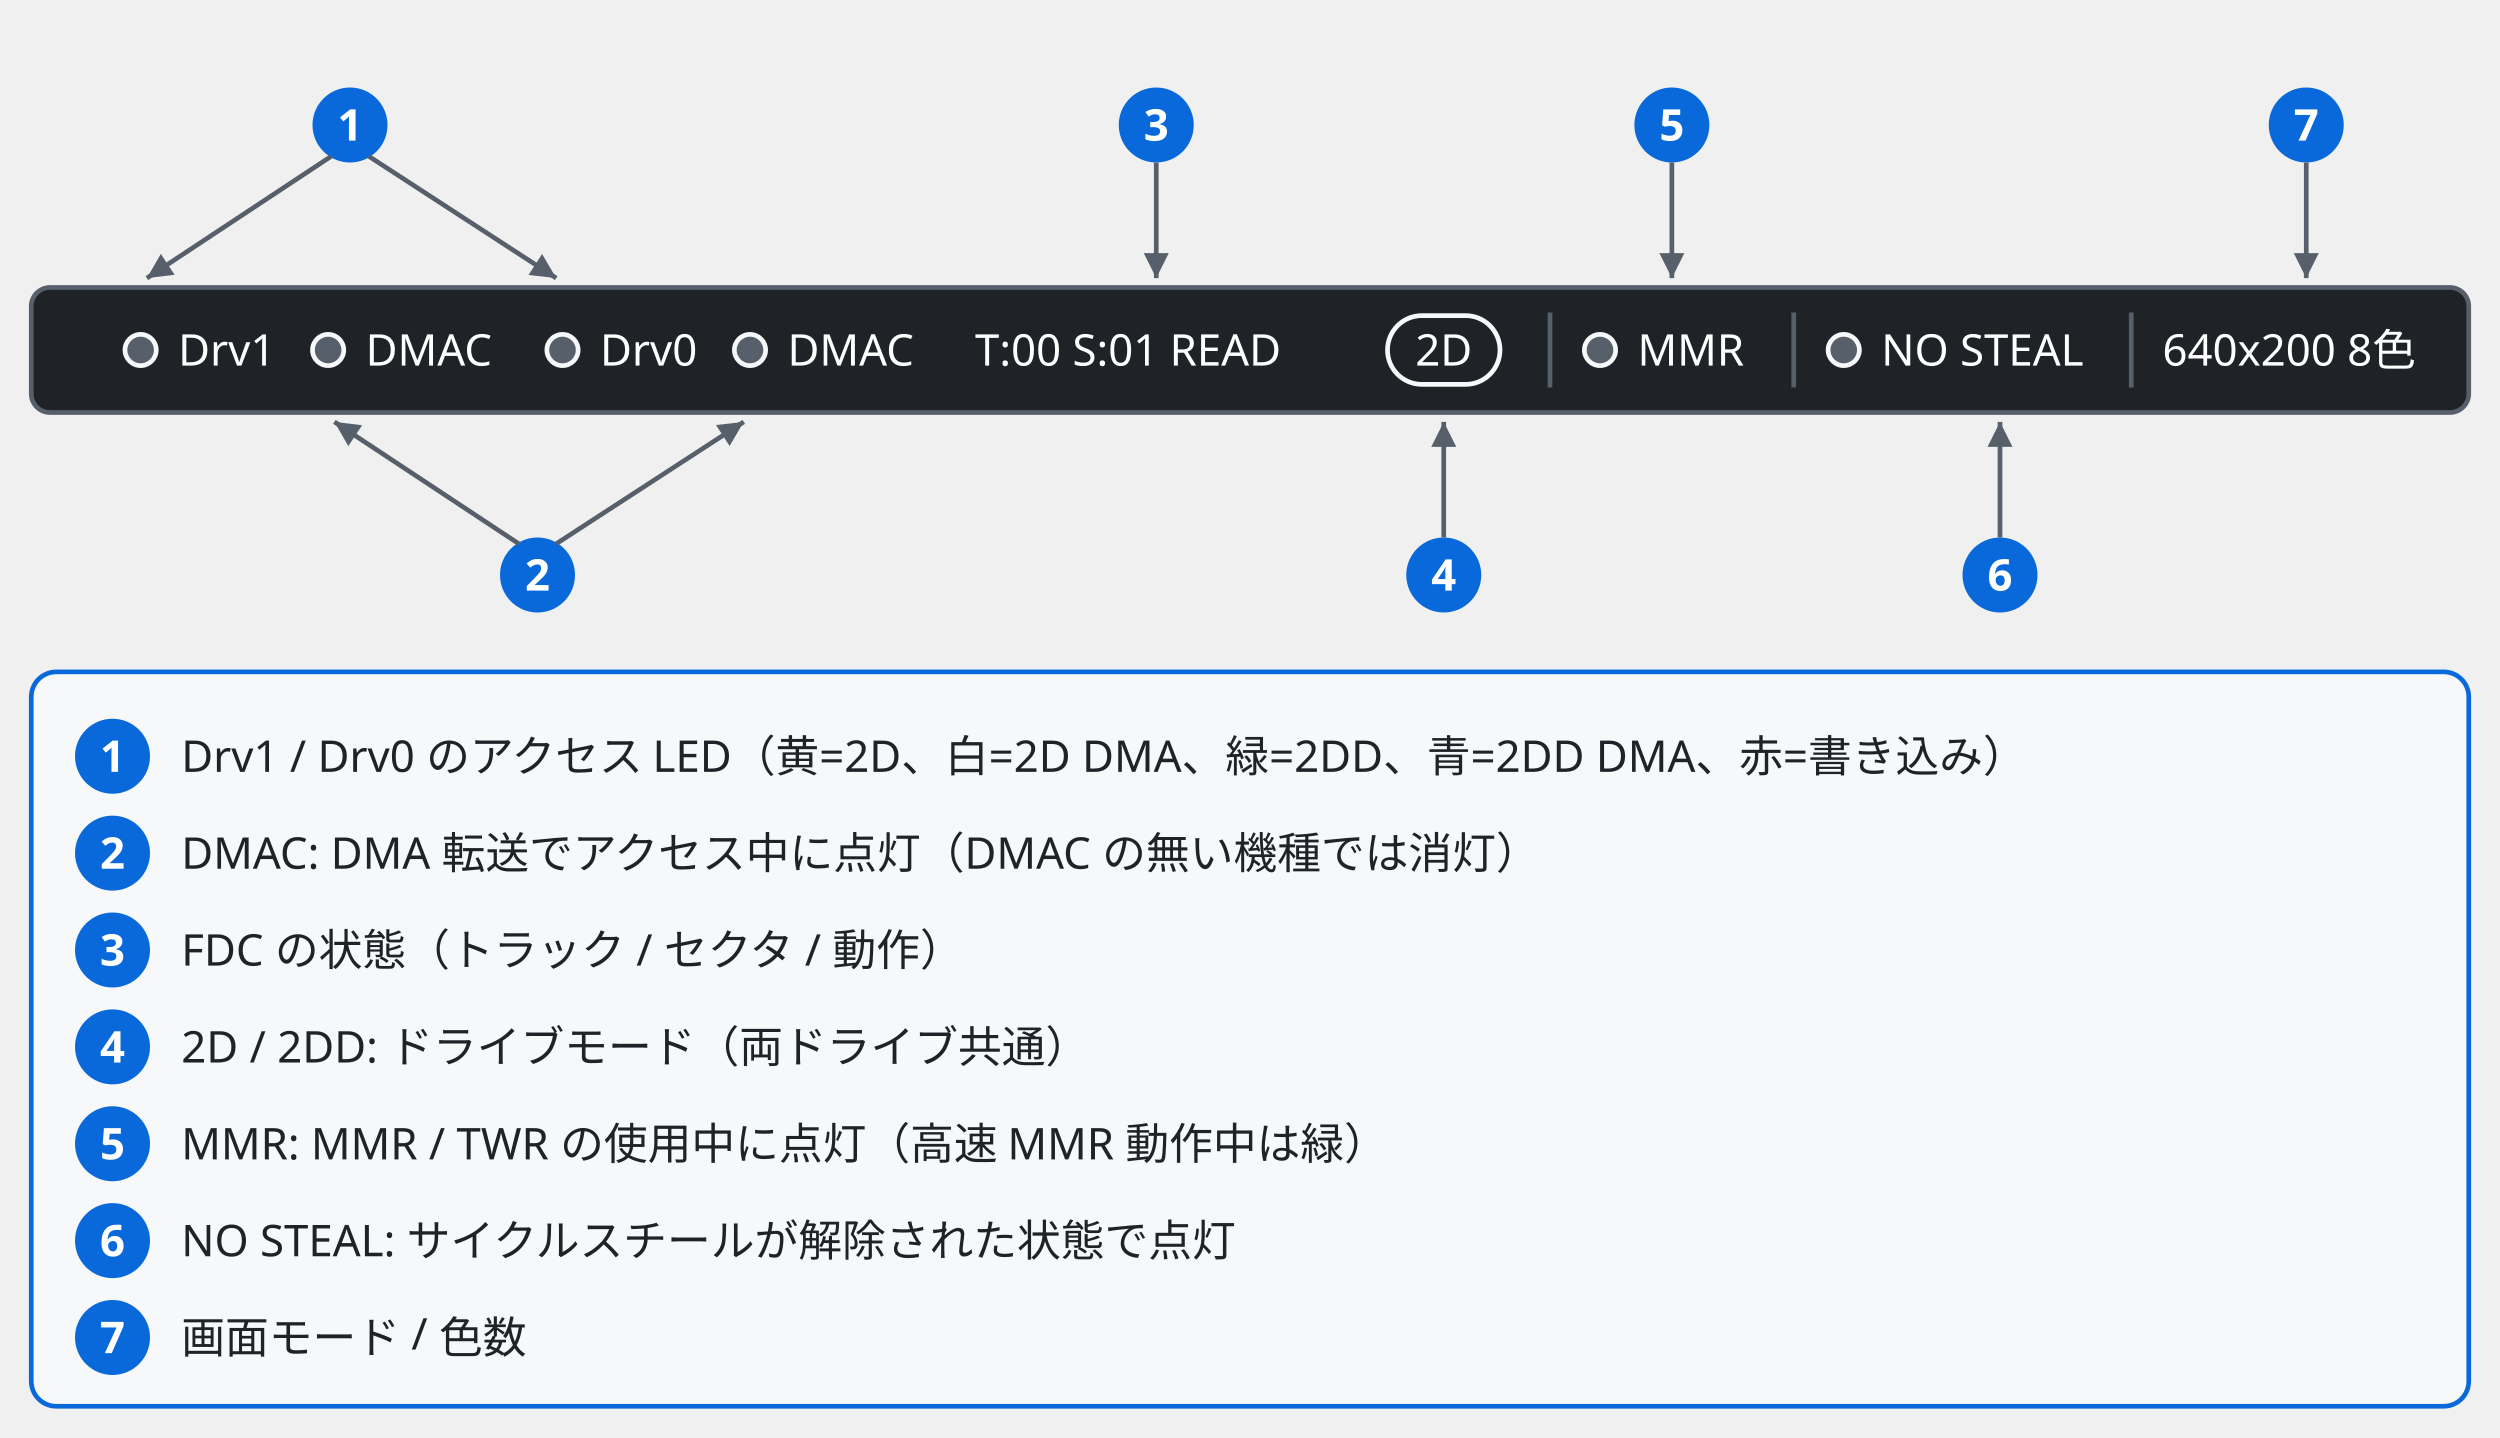
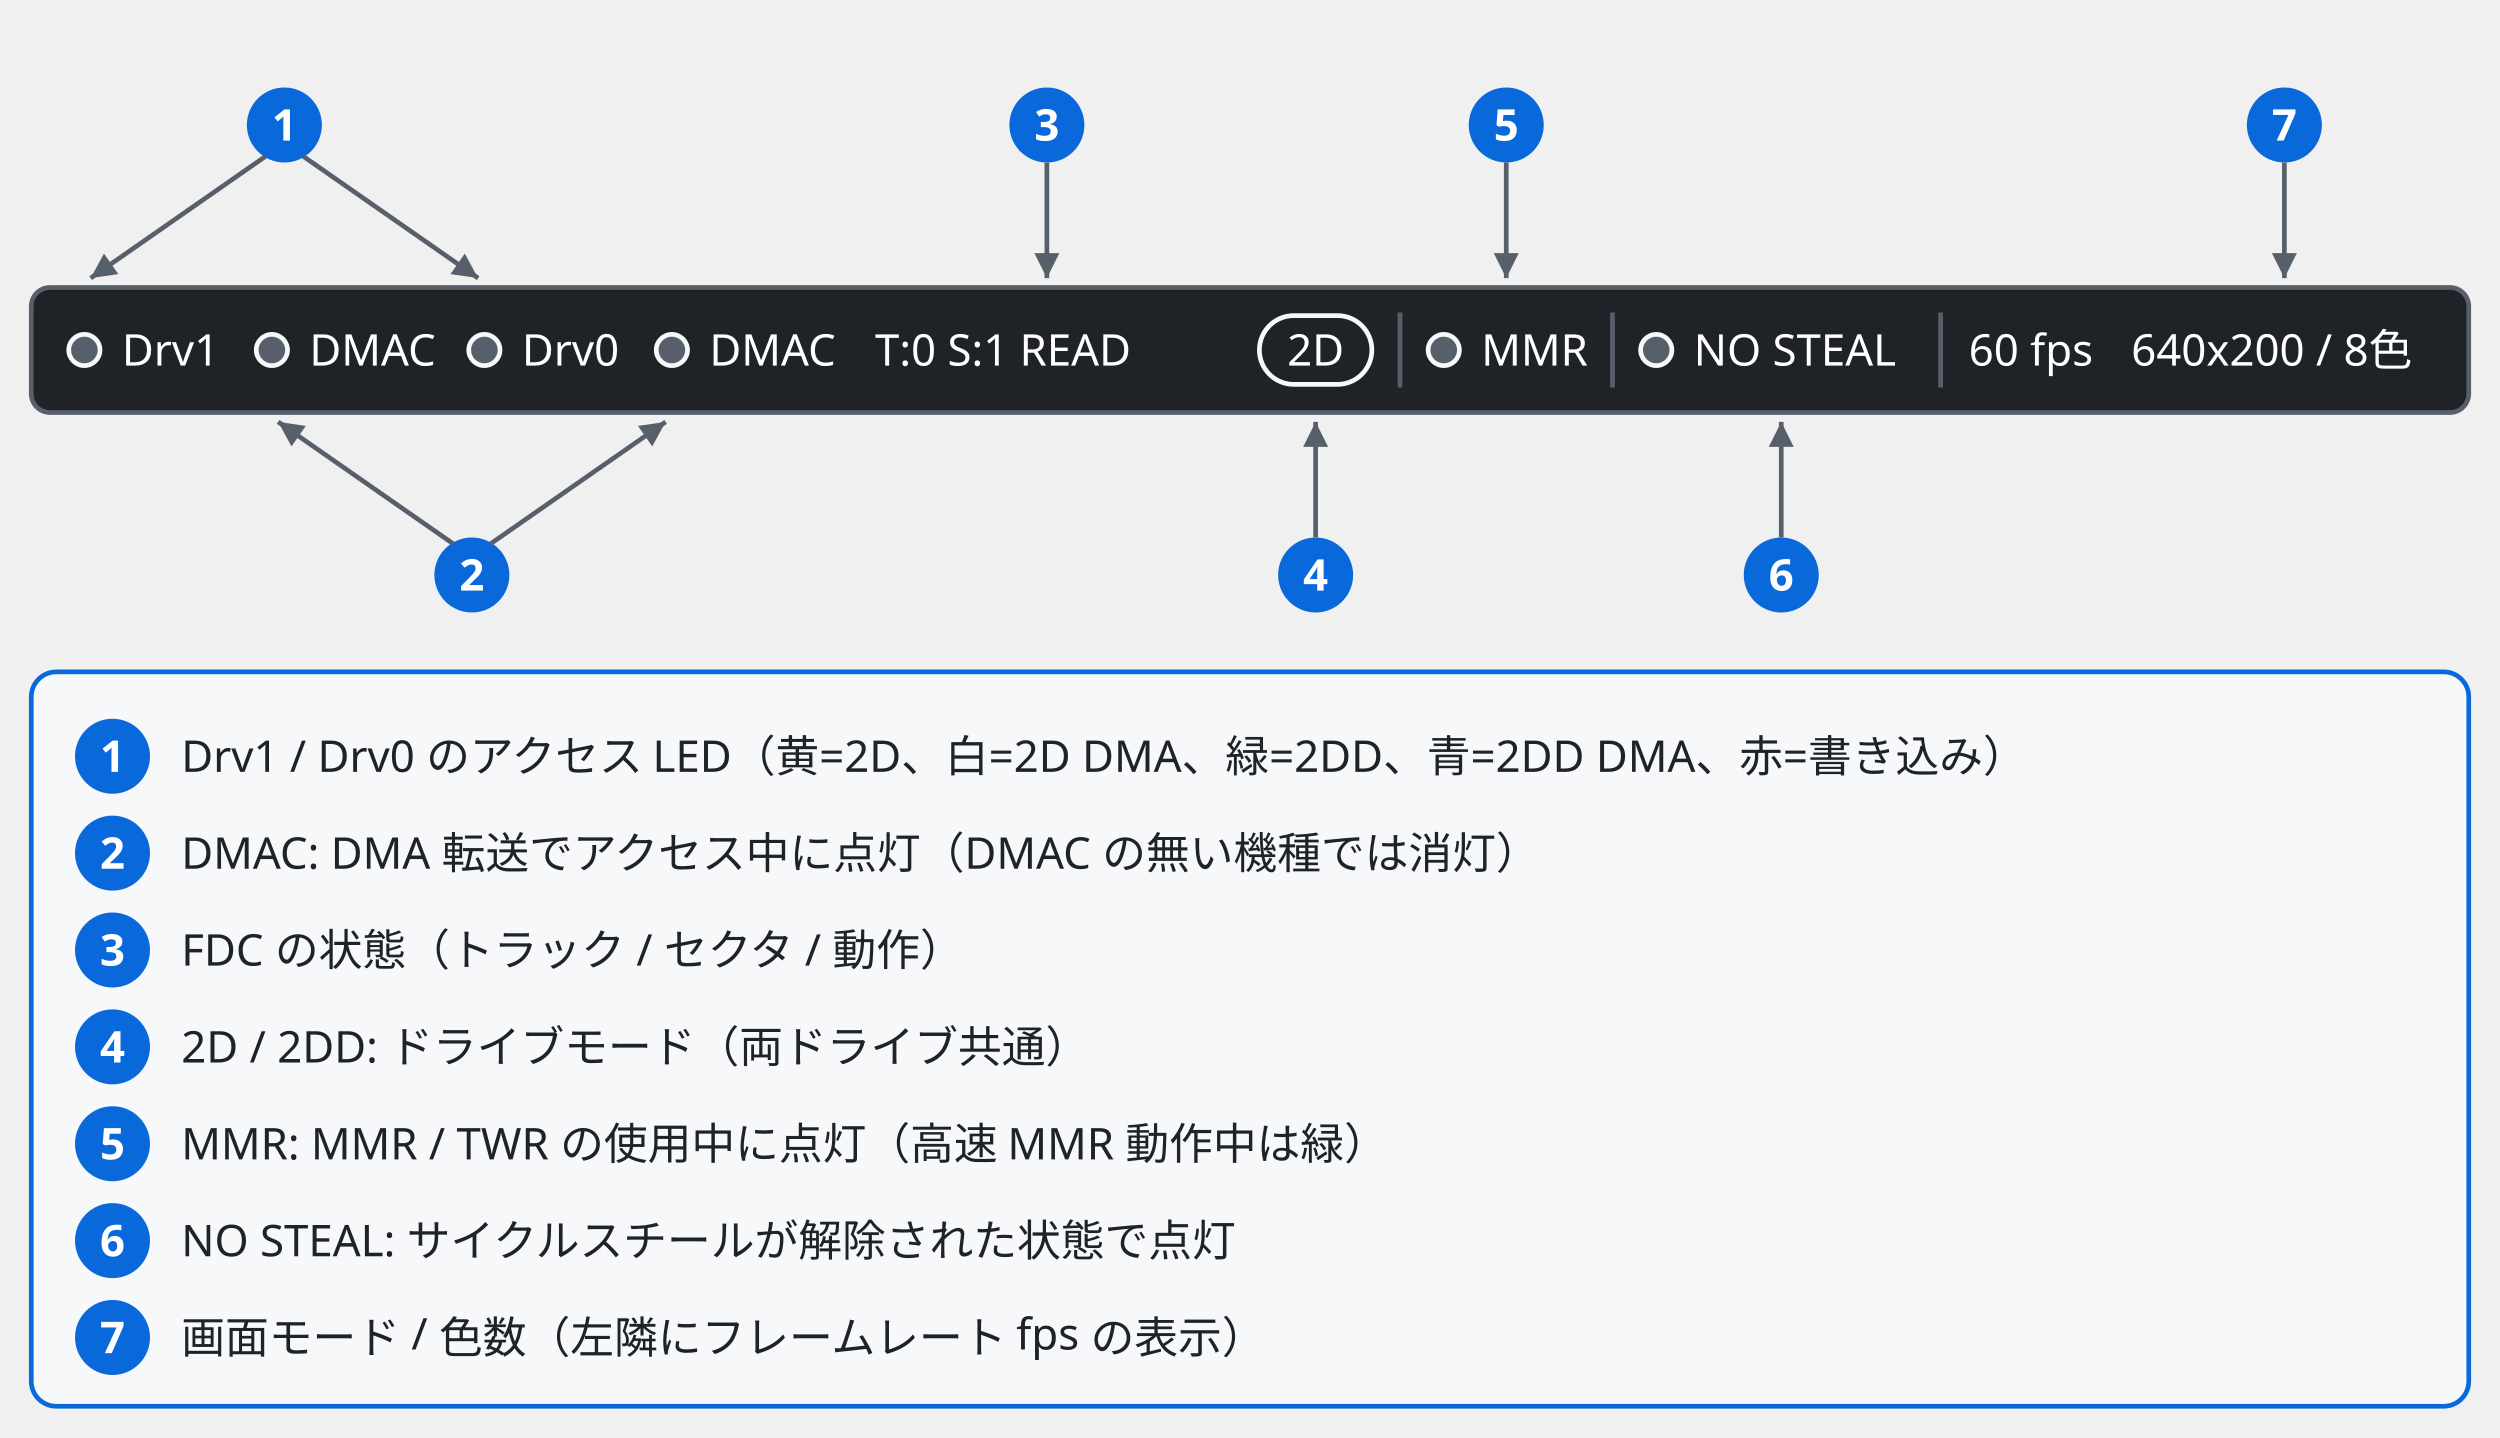
<svg xmlns="http://www.w3.org/2000/svg" viewBox="0 0 800 460" width="800" height="460">
  <defs>
    <marker id="ah" markerWidth="10" markerHeight="10" refX="8" refY="4" orient="auto" markerUnits="userSpaceOnUse">
      <path d="M0,0 L8,4 L0,8 z" fill="#57606a" />
    </marker>
  </defs>
  <rect x="10" y="92" width="780" height="40" rx="6" fill="#1f2328" stroke="#57606a" stroke-width="1.5" />
-   <circle cx="45" cy="112" r="5" fill="#57606a" stroke="#f6f8fa" stroke-width="1.5" />
-   <text x="57" y="117" font-family="sans-serif" font-size="14" fill="#ffffff">Drv1</text>
-   <circle cx="105" cy="112" r="5" fill="#57606a" stroke="#f6f8fa" stroke-width="1.5" />
-   <text x="117" y="117" font-family="sans-serif" font-size="14" fill="#ffffff">DMAC</text>
-   <circle cx="180" cy="112" r="5" fill="#57606a" stroke="#f6f8fa" stroke-width="1.5" />
-   <text x="192" y="117" font-family="sans-serif" font-size="14" fill="#ffffff">Drv0</text>
-   <circle cx="240" cy="112" r="5" fill="#57606a" stroke="#f6f8fa" stroke-width="1.5" />
-   <text x="252" y="117" font-family="sans-serif" font-size="14" fill="#ffffff">DMAC</text>
-   <text x="312" y="117" font-family="sans-serif" font-size="14" fill="#ffffff">T:00 S:01 READ</text>
-   <rect x="444" y="101" width="36" height="22" rx="11" fill="none" stroke="#f6f8fa" stroke-width="1.5" />
-   <text x="462" y="117" font-family="sans-serif" font-size="14" fill="#ffffff" text-anchor="middle">2D</text>
-   <line x1="496" y1="100" x2="496" y2="124" stroke="#57606a" stroke-width="1.5" />
-   <circle cx="512" cy="112" r="5" fill="#57606a" stroke="#f6f8fa" stroke-width="1.5" />
-   <text x="524" y="117" font-family="sans-serif" font-size="14" fill="#ffffff">MMR</text>
-   <line x1="574" y1="100" x2="574" y2="124" stroke="#57606a" stroke-width="1.5" />
-   <circle cx="590" cy="112" r="5" fill="#57606a" stroke="#f6f8fa" stroke-width="1.5" />
-   <text x="602" y="117" font-family="sans-serif" font-size="14" fill="#ffffff">NO STEAL</text>
-   <line x1="682" y1="100" x2="682" y2="124" stroke="#57606a" stroke-width="1.5" />
-   <text x="692" y="117" font-family="sans-serif" font-size="14" fill="#ffffff">640x200 8色</text>
-   <circle cx="112" cy="40" r="12" fill="#0969da" />
-   <text x="112" y="45" font-family="sans-serif" font-size="14" font-weight="bold" fill="#ffffff" text-anchor="middle">1</text>
-   <line x1="106" y1="50" x2="47" y2="89" stroke="#57606a" stroke-width="1.5" marker-end="url(#ah)" />
-   <line x1="118" y1="50" x2="178" y2="89" stroke="#57606a" stroke-width="1.5" marker-end="url(#ah)" />
-   <circle cx="172" cy="184" r="12" fill="#0969da" />
-   <text x="172" y="189" font-family="sans-serif" font-size="14" font-weight="bold" fill="#ffffff" text-anchor="middle">2</text>
-   <line x1="166" y1="174" x2="107" y2="135" stroke="#57606a" stroke-width="1.5" marker-end="url(#ah)" />
-   <line x1="178" y1="174" x2="238" y2="135" stroke="#57606a" stroke-width="1.5" marker-end="url(#ah)" />
-   <circle cx="370" cy="40" r="12" fill="#0969da" />
-   <text x="370" y="45" font-family="sans-serif" font-size="14" font-weight="bold" fill="#ffffff" text-anchor="middle">3</text>
-   <line x1="370" y1="52" x2="370" y2="89" stroke="#57606a" stroke-width="1.5" marker-end="url(#ah)" />
-   <circle cx="462" cy="184" r="12" fill="#0969da" />
-   <text x="462" y="189" font-family="sans-serif" font-size="14" font-weight="bold" fill="#ffffff" text-anchor="middle">4</text>
-   <line x1="462" y1="172" x2="462" y2="135" stroke="#57606a" stroke-width="1.5" marker-end="url(#ah)" />
-   <circle cx="535" cy="40" r="12" fill="#0969da" />
-   <text x="535" y="45" font-family="sans-serif" font-size="14" font-weight="bold" fill="#ffffff" text-anchor="middle">5</text>
-   <line x1="535" y1="52" x2="535" y2="89" stroke="#57606a" stroke-width="1.5" marker-end="url(#ah)" />
-   <circle cx="640" cy="184" r="12" fill="#0969da" />
-   <text x="640" y="189" font-family="sans-serif" font-size="14" font-weight="bold" fill="#ffffff" text-anchor="middle">6</text>
-   <line x1="640" y1="172" x2="640" y2="135" stroke="#57606a" stroke-width="1.5" marker-end="url(#ah)" />
-   <circle cx="738" cy="40" r="12" fill="#0969da" />
-   <text x="738" y="45" font-family="sans-serif" font-size="14" font-weight="bold" fill="#ffffff" text-anchor="middle">7</text>
-   <line x1="738" y1="52" x2="738" y2="89" stroke="#57606a" stroke-width="1.5" marker-end="url(#ah)" />
+   <circle cx="27" cy="112" r="5" fill="#57606a" stroke="#f6f8fa" stroke-width="1.5" />
+   <text x="39" y="117" font-family="sans-serif" font-size="14" fill="#ffffff">Drv1</text>
+   <circle cx="87" cy="112" r="5" fill="#57606a" stroke="#f6f8fa" stroke-width="1.5" />
+   <text x="99" y="117" font-family="sans-serif" font-size="14" fill="#ffffff">DMAC</text>
+   <circle cx="155" cy="112" r="5" fill="#57606a" stroke="#f6f8fa" stroke-width="1.5" />
+   <text x="167" y="117" font-family="sans-serif" font-size="14" fill="#ffffff">Drv0</text>
+   <circle cx="215" cy="112" r="5" fill="#57606a" stroke="#f6f8fa" stroke-width="1.5" />
+   <text x="227" y="117" font-family="sans-serif" font-size="14" fill="#ffffff">DMAC</text>
+   <text x="280" y="117" font-family="sans-serif" font-size="14" fill="#ffffff">T:0 S:1 READ</text>
+   <rect x="403" y="101" width="36" height="22" rx="11" fill="none" stroke="#f6f8fa" stroke-width="1.5" />
+   <text x="421" y="117" font-family="sans-serif" font-size="14" fill="#ffffff" text-anchor="middle">2D</text>
+   <line x1="448" y1="100" x2="448" y2="124" stroke="#57606a" stroke-width="1.5" />
+   <circle cx="462" cy="112" r="5" fill="#57606a" stroke="#f6f8fa" stroke-width="1.5" />
+   <text x="474" y="117" font-family="sans-serif" font-size="14" fill="#ffffff">MMR</text>
+   <line x1="516" y1="100" x2="516" y2="124" stroke="#57606a" stroke-width="1.5" />
+   <circle cx="530" cy="112" r="5" fill="#57606a" stroke="#f6f8fa" stroke-width="1.5" />
+   <text x="542" y="117" font-family="sans-serif" font-size="14" fill="#ffffff">NO STEAL</text>
+   <line x1="621" y1="100" x2="621" y2="124" stroke="#57606a" stroke-width="1.5" />
+   <text x="630" y="117" font-family="sans-serif" font-size="14" fill="#ffffff">60 fps</text>
+   <text x="682" y="117" font-family="sans-serif" font-size="14" fill="#ffffff">640x200 / 8色</text>
+   <circle cx="91" cy="40" r="12" fill="#0969da" />
+   <text x="91" y="45" font-family="sans-serif" font-size="14" font-weight="bold" fill="#ffffff" text-anchor="middle">1</text>
+   <line x1="85" y1="50" x2="29" y2="89" stroke="#57606a" stroke-width="1.5" marker-end="url(#ah)" />
+   <line x1="97" y1="50" x2="153" y2="89" stroke="#57606a" stroke-width="1.5" marker-end="url(#ah)" />
+   <circle cx="151" cy="184" r="12" fill="#0969da" />
+   <text x="151" y="189" font-family="sans-serif" font-size="14" font-weight="bold" fill="#ffffff" text-anchor="middle">2</text>
+   <line x1="145" y1="174" x2="89" y2="135" stroke="#57606a" stroke-width="1.5" marker-end="url(#ah)" />
+   <line x1="157" y1="174" x2="213" y2="135" stroke="#57606a" stroke-width="1.5" marker-end="url(#ah)" />
+   <circle cx="335" cy="40" r="12" fill="#0969da" />
+   <text x="335" y="45" font-family="sans-serif" font-size="14" font-weight="bold" fill="#ffffff" text-anchor="middle">3</text>
+   <line x1="335" y1="52" x2="335" y2="89" stroke="#57606a" stroke-width="1.5" marker-end="url(#ah)" />
+   <circle cx="421" cy="184" r="12" fill="#0969da" />
+   <text x="421" y="189" font-family="sans-serif" font-size="14" font-weight="bold" fill="#ffffff" text-anchor="middle">4</text>
+   <line x1="421" y1="172" x2="421" y2="135" stroke="#57606a" stroke-width="1.5" marker-end="url(#ah)" />
+   <circle cx="482" cy="40" r="12" fill="#0969da" />
+   <text x="482" y="45" font-family="sans-serif" font-size="14" font-weight="bold" fill="#ffffff" text-anchor="middle">5</text>
+   <line x1="482" y1="52" x2="482" y2="89" stroke="#57606a" stroke-width="1.5" marker-end="url(#ah)" />
+   <circle cx="570" cy="184" r="12" fill="#0969da" />
+   <text x="570" y="189" font-family="sans-serif" font-size="14" font-weight="bold" fill="#ffffff" text-anchor="middle">6</text>
+   <line x1="570" y1="172" x2="570" y2="135" stroke="#57606a" stroke-width="1.5" marker-end="url(#ah)" />
+   <circle cx="731" cy="40" r="12" fill="#0969da" />
+   <text x="731" y="45" font-family="sans-serif" font-size="14" font-weight="bold" fill="#ffffff" text-anchor="middle">7</text>
+   <line x1="731" y1="52" x2="731" y2="89" stroke="#57606a" stroke-width="1.5" marker-end="url(#ah)" />
  <rect x="10" y="215" width="780" height="235" rx="8" fill="#f6f8fa" stroke="#0969da" stroke-width="1.5" />
  <circle cx="36" cy="242" r="12" fill="#0969da" />
  <text x="36" y="247" font-family="sans-serif" font-size="14" font-weight="bold" fill="#ffffff" text-anchor="middle">1</text>
  <text x="58" y="247" font-family="sans-serif" font-size="14" fill="#1f2328">Drv1 / Drv0 のアクセス LED（黄=2D、白=2D DMA、緑=2DD、青=2DD DMA、赤=書き込み）</text>
  <circle cx="36" cy="273" r="12" fill="#0969da" />
  <text x="36" y="278" font-family="sans-serif" font-size="14" font-weight="bold" fill="#ffffff" text-anchor="middle">2</text>
  <text x="58" y="278" font-family="sans-serif" font-size="14" fill="#1f2328">DMAC: DMA 転送でアクセス中に点灯（DMAC の無い機種では消灯）</text>
  <circle cx="36" cy="304" r="12" fill="#0969da" />
  <text x="36" y="309" font-family="sans-serif" font-size="14" font-weight="bold" fill="#ffffff" text-anchor="middle">3</text>
  <text x="58" y="309" font-family="sans-serif" font-size="14" fill="#1f2328">FDC の状態（トラック / セクタ / 動作）</text>
  <circle cx="36" cy="335" r="12" fill="#0969da" />
  <text x="36" y="340" font-family="sans-serif" font-size="14" font-weight="bold" fill="#ffffff" text-anchor="middle">4</text>
  <text x="58" y="340" font-family="sans-serif" font-size="14" fill="#1f2328">2D / 2DD: ドライブモード（両ドライブ共通）</text>
  <circle cx="36" cy="366" r="12" fill="#0969da" />
  <text x="36" y="371" font-family="sans-serif" font-size="14" font-weight="bold" fill="#ffffff" text-anchor="middle">5</text>
  <text x="58" y="371" font-family="sans-serif" font-size="14" fill="#1f2328">MMR: MMR / TWR の使用中に点灯（高速 MMR 動作中は緑）</text>
  <circle cx="36" cy="397" r="12" fill="#0969da" />
  <text x="36" y="402" font-family="sans-serif" font-size="14" font-weight="bold" fill="#ffffff" text-anchor="middle">6</text>
  <text x="58" y="402" font-family="sans-serif" font-size="14" fill="#1f2328">NO STEAL: サイクルスチールが解除された状態で点灯</text>
  <circle cx="36" cy="428" r="12" fill="#0969da" />
  <text x="36" y="433" font-family="sans-serif" font-size="14" font-weight="bold" fill="#ffffff" text-anchor="middle">7</text>
-   <text x="58" y="433" font-family="sans-serif" font-size="14" fill="#1f2328">画面モード / 色数</text>
+   <text x="58" y="433" font-family="sans-serif" font-size="14" fill="#1f2328">画面モード / 色数（左隣にフレームレート fps の表示）</text>
</svg>
